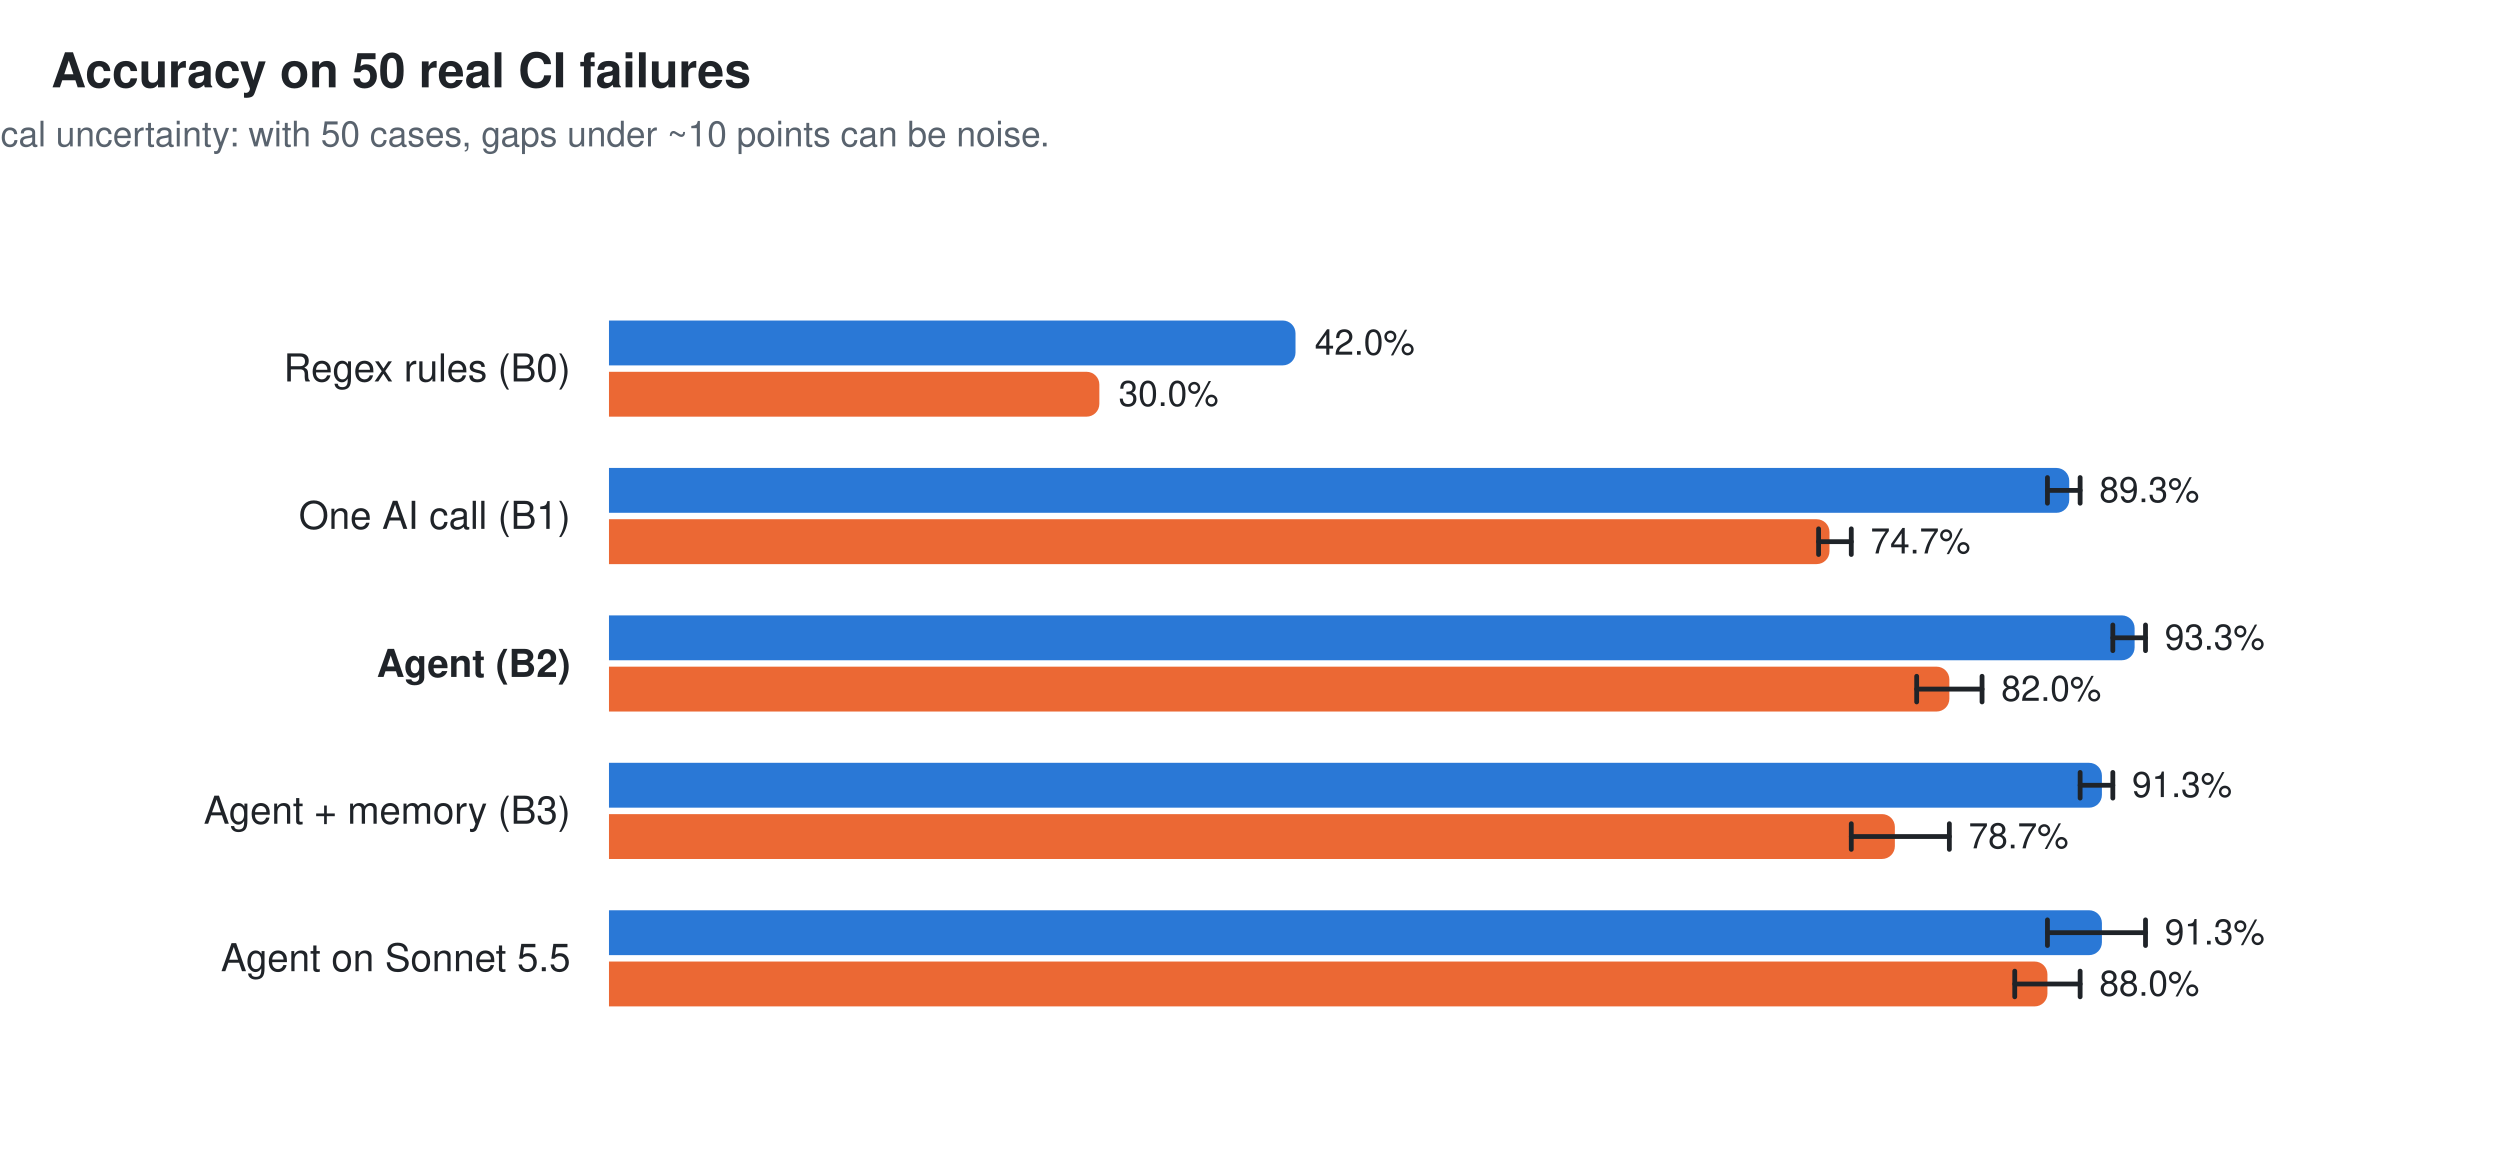
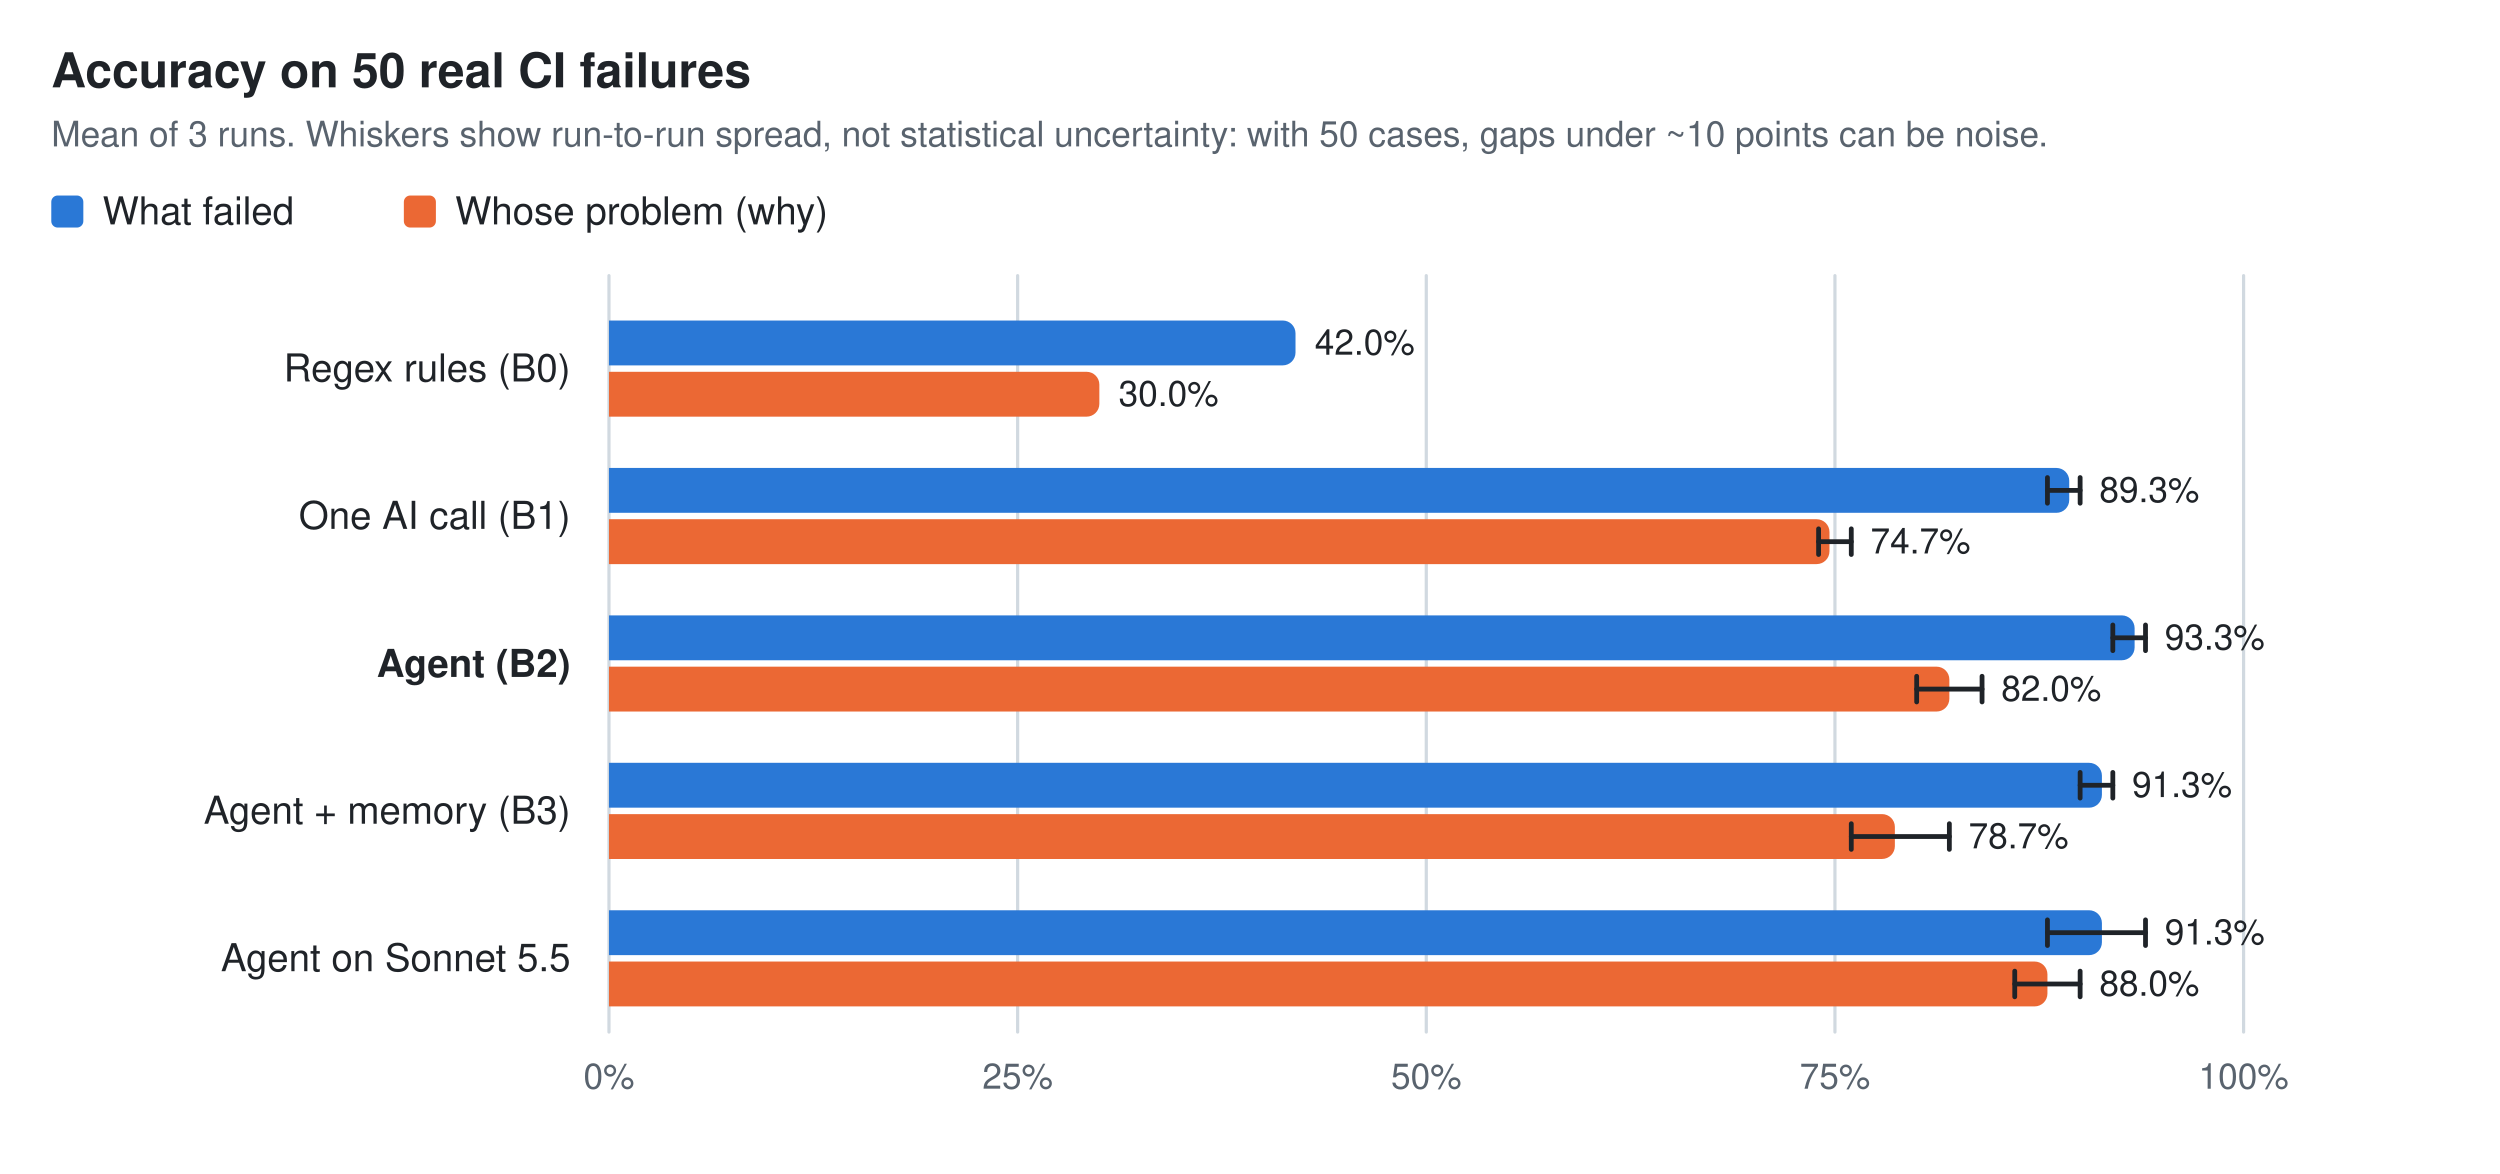
<svg xmlns="http://www.w3.org/2000/svg" width="780" height="366" viewBox="0 0 780 366" role="img" aria-labelledby="t d" font-family="-apple-system, BlinkMacSystemFont, 'Segoe UI', Helvetica, Arial, sans-serif">
  <text x="16.0" y="22.0" fill="#1f2328" font-size="15" text-anchor="start" font-weight="600" dominant-baseline="middle">Accuracy on 50 real CI failures</text>
-   <text x="16.0" y="42.0" fill="#59636e" font-size="11" text-anchor="middle" font-weight="400" dominant-baseline="middle">Mean of 3 runs. Whiskers show run-to-run spread, not statistical uncertainty: with 50 cases, gaps under ~10 points can be noise.</text>
+   <text x="16.0" y="42.0" fill="#59636e" font-size="11" text-anchor="start" font-weight="400" dominant-baseline="middle">Mean of 3 runs. Whiskers show run-to-run spread, not statistical uncertainty: with 50 cases, gaps under ~10 points can be noise.</text>
+   <rect x="16.0" y="61.0" width="10" height="10" rx="2" fill="#2a78d6" />
+   <text x="32.0" y="66.0" fill="#1f2328" font-size="12" text-anchor="start" font-weight="400" dominant-baseline="middle">What failed</text>
+   <rect x="126.0" y="61.0" width="10" height="10" rx="2" fill="#eb6834" />
+   <text x="142.0" y="66.0" fill="#1f2328" font-size="12" text-anchor="start" font-weight="400" dominant-baseline="middle">Whose problem (why)</text>
+   <line x1="190.0" y1="86.0" x2="190.0" y2="322.0" stroke="#d1d9e0" stroke-width="1.0" stroke-linecap="round" />
+   <text x="190.0" y="336.0" fill="#59636e" font-size="11" text-anchor="middle" font-weight="400" dominant-baseline="middle">0%</text>
+   <line x1="317.5" y1="86.0" x2="317.5" y2="322.0" stroke="#d1d9e0" stroke-width="1.0" stroke-linecap="round" />
+   <text x="317.5" y="336.0" fill="#59636e" font-size="11" text-anchor="middle" font-weight="400" dominant-baseline="middle">25%</text>
+   <line x1="445.0" y1="86.0" x2="445.0" y2="322.0" stroke="#d1d9e0" stroke-width="1.0" stroke-linecap="round" />
+   <text x="445.0" y="336.0" fill="#59636e" font-size="11" text-anchor="middle" font-weight="400" dominant-baseline="middle">50%</text>
+   <line x1="572.5" y1="86.0" x2="572.5" y2="322.0" stroke="#d1d9e0" stroke-width="1.0" stroke-linecap="round" />
+   <text x="572.5" y="336.0" fill="#59636e" font-size="11" text-anchor="middle" font-weight="400" dominant-baseline="middle">75%</text>
+   <line x1="700.0" y1="86.0" x2="700.0" y2="322.0" stroke="#d1d9e0" stroke-width="1.0" stroke-linecap="round" />
+   <text x="700.0" y="336.0" fill="#59636e" font-size="11" text-anchor="middle" font-weight="400" dominant-baseline="middle">100%</text>
  <text x="178.0" y="115.0" fill="#1f2328" font-size="12" text-anchor="end" font-weight="400" dominant-baseline="middle">Regex rules (B0)</text>
  <path d="M190.0,100.0 H400.2 A4.0,4.0 0 0 1 404.2,104.0 V110.0 A4.0,4.0 0 0 1 400.2,114.0 H190.0 Z" fill="#2a78d6" />
  <text x="410.2" y="107.0" fill="#1f2328" font-size="11" text-anchor="start" font-weight="400" dominant-baseline="middle">42.0%</text>
  <path d="M190.0,116.0 H339.0 A4.0,4.0 0 0 1 343.0,120.0 V126.0 A4.0,4.0 0 0 1 339.0,130.0 H190.0 Z" fill="#eb6834" />
  <text x="349.0" y="123.0" fill="#1f2328" font-size="11" text-anchor="start" font-weight="400" dominant-baseline="middle">30.0%</text>
  <text x="178.0" y="161.0" fill="#1f2328" font-size="12" text-anchor="end" font-weight="400" dominant-baseline="middle">One AI call (B1)</text>
  <path d="M190.0,146.0 H641.6 A4.0,4.0 0 0 1 645.6,150.0 V156.0 A4.0,4.0 0 0 1 641.6,160.0 H190.0 Z" fill="#2a78d6" />
  <line x1="638.8" y1="153.0" x2="649.0" y2="153.0" stroke="#1f2328" stroke-width="1.5" stroke-linecap="round" />
  <line x1="638.8" y1="149.0" x2="638.8" y2="157.0" stroke="#1f2328" stroke-width="1.5" stroke-linecap="round" />
  <line x1="649.0" y1="149.0" x2="649.0" y2="157.0" stroke="#1f2328" stroke-width="1.5" stroke-linecap="round" />
  <text x="655.0" y="153.0" fill="#1f2328" font-size="11" text-anchor="start" font-weight="400" dominant-baseline="middle">89.3%</text>
  <path d="M190.0,162.0 H566.8 A4.0,4.0 0 0 1 570.8,166.0 V172.0 A4.0,4.0 0 0 1 566.8,176.0 H190.0 Z" fill="#eb6834" />
  <line x1="567.4" y1="169.0" x2="577.6" y2="169.0" stroke="#1f2328" stroke-width="1.5" stroke-linecap="round" />
  <line x1="567.4" y1="165.0" x2="567.4" y2="173.0" stroke="#1f2328" stroke-width="1.5" stroke-linecap="round" />
  <line x1="577.6" y1="165.0" x2="577.6" y2="173.0" stroke="#1f2328" stroke-width="1.5" stroke-linecap="round" />
  <text x="583.6" y="169.0" fill="#1f2328" font-size="11" text-anchor="start" font-weight="400" dominant-baseline="middle">74.7%</text>
  <text x="178.0" y="207.0" fill="#1f2328" font-size="12" text-anchor="end" font-weight="600" dominant-baseline="middle">Agent (B2)</text>
  <path d="M190.0,192.0 H662.0 A4.0,4.0 0 0 1 666.0,196.0 V202.0 A4.0,4.0 0 0 1 662.0,206.0 H190.0 Z" fill="#2a78d6" />
  <line x1="659.2" y1="199.0" x2="669.4" y2="199.0" stroke="#1f2328" stroke-width="1.5" stroke-linecap="round" />
  <line x1="659.2" y1="195.0" x2="659.2" y2="203.0" stroke="#1f2328" stroke-width="1.5" stroke-linecap="round" />
  <line x1="669.4" y1="195.0" x2="669.4" y2="203.0" stroke="#1f2328" stroke-width="1.5" stroke-linecap="round" />
  <text x="675.4" y="199.0" fill="#1f2328" font-size="11" text-anchor="start" font-weight="400" dominant-baseline="middle">93.3%</text>
  <path d="M190.0,208.0 H604.2 A4.0,4.0 0 0 1 608.2,212.0 V218.0 A4.0,4.0 0 0 1 604.2,222.0 H190.0 Z" fill="#eb6834" />
  <line x1="598.0" y1="215.0" x2="618.4" y2="215.0" stroke="#1f2328" stroke-width="1.5" stroke-linecap="round" />
  <line x1="598.0" y1="211.0" x2="598.0" y2="219.0" stroke="#1f2328" stroke-width="1.5" stroke-linecap="round" />
  <line x1="618.4" y1="211.0" x2="618.4" y2="219.0" stroke="#1f2328" stroke-width="1.5" stroke-linecap="round" />
  <text x="624.4" y="215.0" fill="#1f2328" font-size="11" text-anchor="start" font-weight="400" dominant-baseline="middle">82.0%</text>
  <text x="178.0" y="253.0" fill="#1f2328" font-size="12" text-anchor="end" font-weight="400" dominant-baseline="middle">Agent + memory (B3)</text>
  <path d="M190.0,238.0 H651.8 A4.0,4.0 0 0 1 655.8,242.0 V248.0 A4.0,4.0 0 0 1 651.8,252.0 H190.0 Z" fill="#2a78d6" />
  <line x1="649.0" y1="245.0" x2="659.2" y2="245.0" stroke="#1f2328" stroke-width="1.5" stroke-linecap="round" />
  <line x1="649.0" y1="241.0" x2="649.0" y2="249.0" stroke="#1f2328" stroke-width="1.5" stroke-linecap="round" />
  <line x1="659.2" y1="241.0" x2="659.2" y2="249.0" stroke="#1f2328" stroke-width="1.5" stroke-linecap="round" />
  <text x="665.2" y="245.0" fill="#1f2328" font-size="11" text-anchor="start" font-weight="400" dominant-baseline="middle">91.3%</text>
  <path d="M190.0,254.0 H587.2 A4.0,4.0 0 0 1 591.2,258.0 V264.0 A4.0,4.0 0 0 1 587.2,268.0 H190.0 Z" fill="#eb6834" />
  <line x1="577.6" y1="261.0" x2="608.2" y2="261.0" stroke="#1f2328" stroke-width="1.5" stroke-linecap="round" />
  <line x1="577.6" y1="257.0" x2="577.6" y2="265.0" stroke="#1f2328" stroke-width="1.5" stroke-linecap="round" />
  <line x1="608.2" y1="257.0" x2="608.2" y2="265.0" stroke="#1f2328" stroke-width="1.5" stroke-linecap="round" />
  <text x="614.2" y="261.0" fill="#1f2328" font-size="11" text-anchor="start" font-weight="400" dominant-baseline="middle">78.7%</text>
  <text x="178.0" y="299.0" fill="#1f2328" font-size="12" text-anchor="end" font-weight="400" dominant-baseline="middle">Agent on Sonnet 5.5</text>
  <path d="M190.0,284.0 H651.8 A4.0,4.0 0 0 1 655.8,288.0 V294.0 A4.0,4.0 0 0 1 651.8,298.0 H190.0 Z" fill="#2a78d6" />
  <line x1="638.8" y1="291.0" x2="669.4" y2="291.0" stroke="#1f2328" stroke-width="1.5" stroke-linecap="round" />
  <line x1="638.8" y1="287.0" x2="638.8" y2="295.0" stroke="#1f2328" stroke-width="1.5" stroke-linecap="round" />
  <line x1="669.4" y1="287.0" x2="669.4" y2="295.0" stroke="#1f2328" stroke-width="1.5" stroke-linecap="round" />
  <text x="675.4" y="291.0" fill="#1f2328" font-size="11" text-anchor="start" font-weight="400" dominant-baseline="middle">91.3%</text>
  <path d="M190.0,300.0 H634.8 A4.0,4.0 0 0 1 638.8,304.0 V310.0 A4.0,4.0 0 0 1 634.8,314.0 H190.0 Z" fill="#eb6834" />
  <line x1="628.6" y1="307.0" x2="649.0" y2="307.0" stroke="#1f2328" stroke-width="1.5" stroke-linecap="round" />
  <line x1="628.6" y1="303.0" x2="628.6" y2="311.0" stroke="#1f2328" stroke-width="1.5" stroke-linecap="round" />
  <line x1="649.0" y1="303.0" x2="649.0" y2="311.0" stroke="#1f2328" stroke-width="1.5" stroke-linecap="round" />
  <text x="655.0" y="307.0" fill="#1f2328" font-size="11" text-anchor="start" font-weight="400" dominant-baseline="middle">88.0%</text>
</svg>
